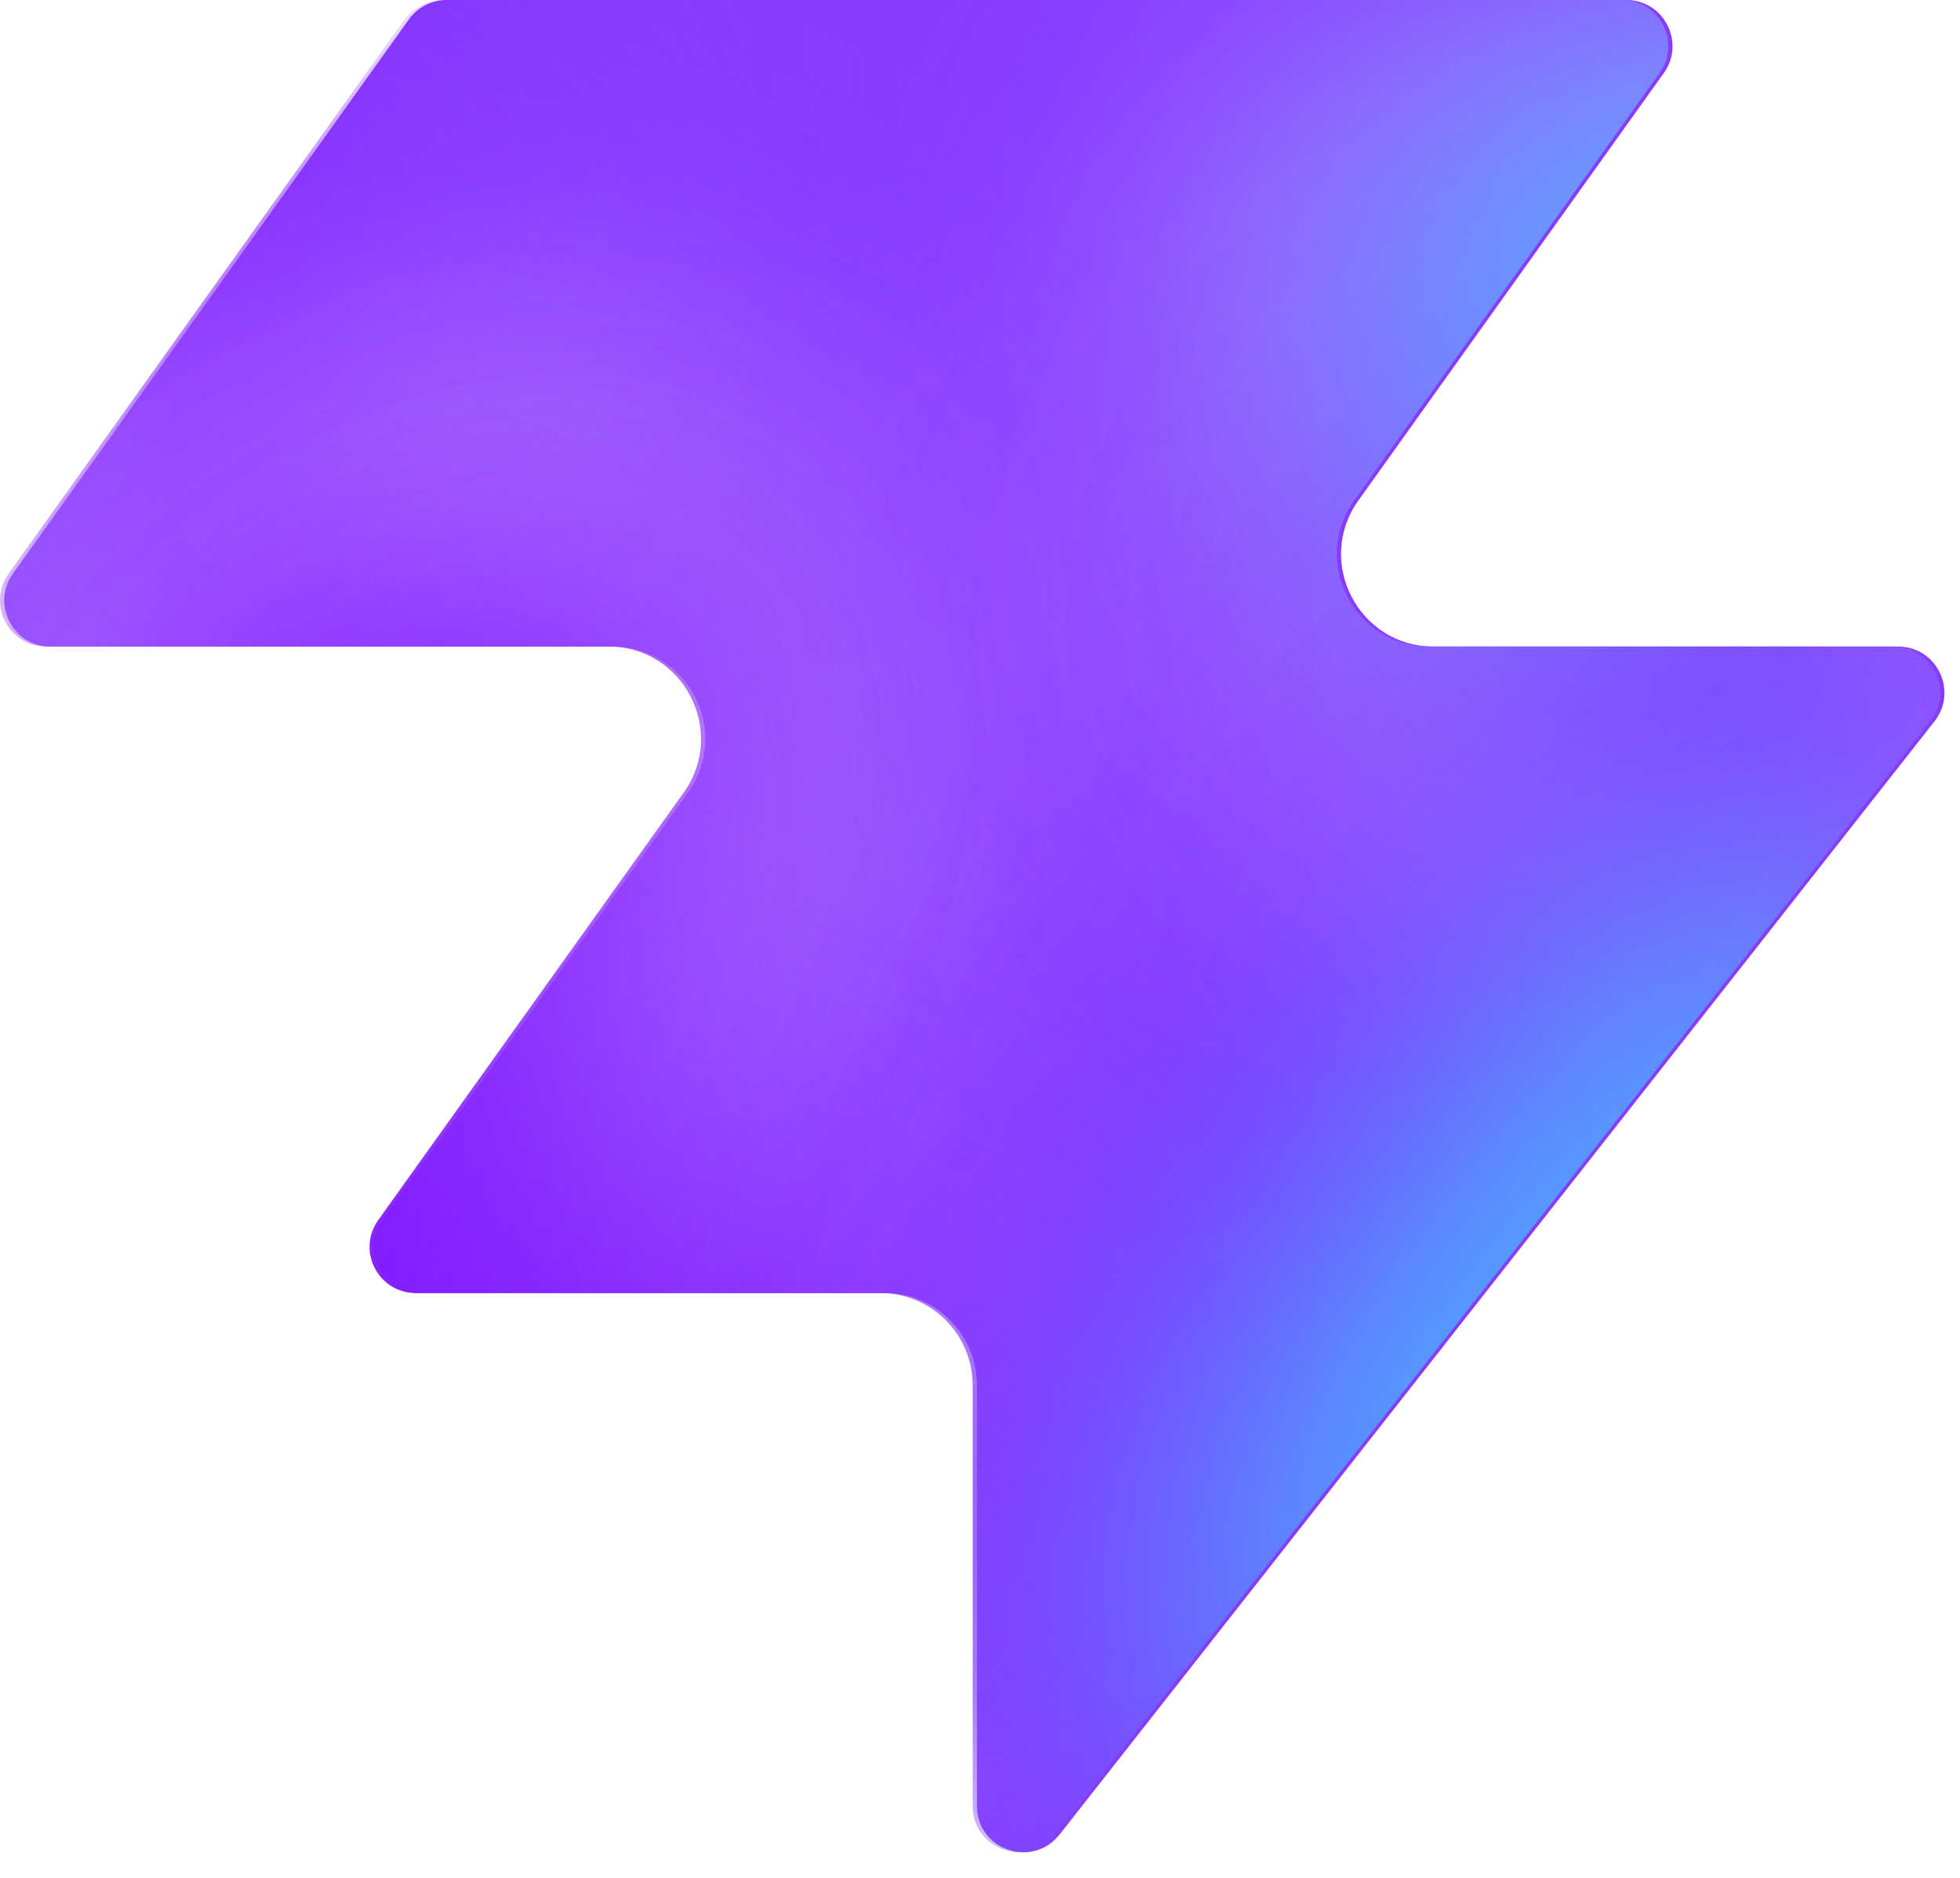
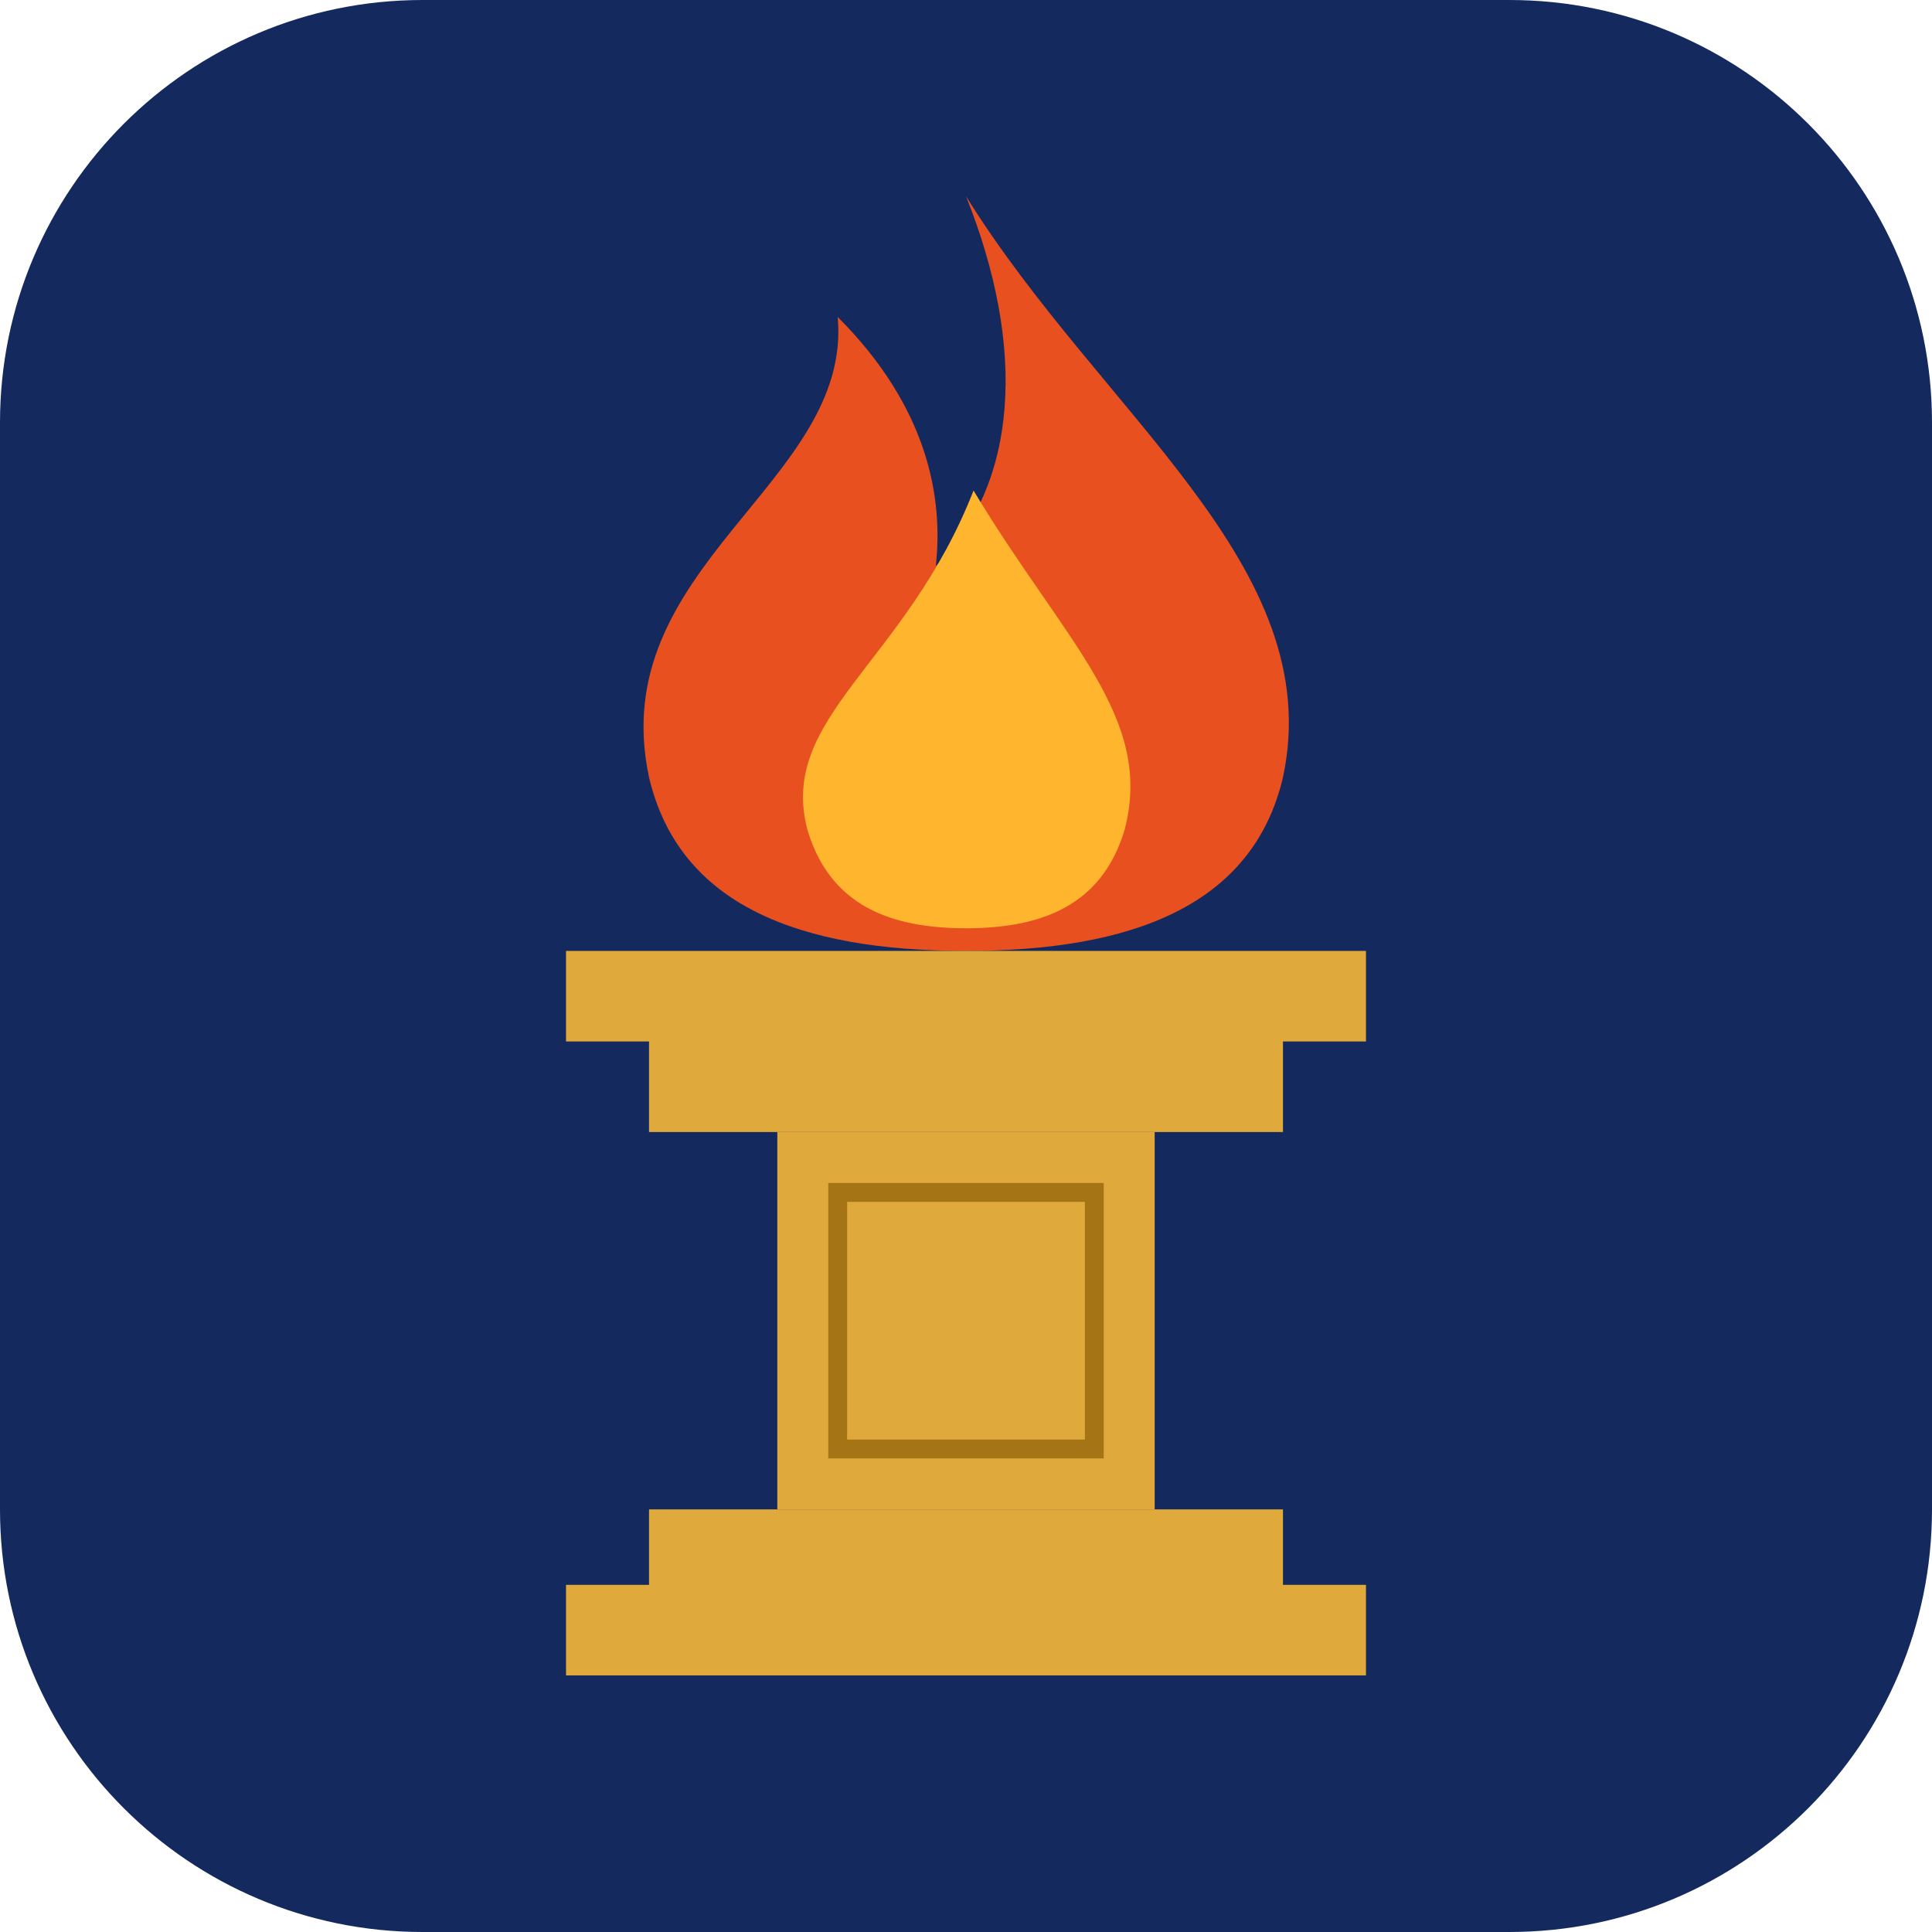
- <svg xmlns="http://www.w3.org/2000/svg" width="48" height="46" fill="none" viewBox="0 0 48 46">
-   <path fill="#863bff" d="M25.946 44.938c-.664.845-2.021.375-2.021-.698V33.937a2.26 2.26 0 0 0-2.262-2.262H10.287c-.92 0-1.456-1.04-.92-1.788l7.48-10.471c1.07-1.497 0-3.578-1.842-3.578H1.237c-.92 0-1.456-1.04-.92-1.788L10.013.474c.214-.297.556-.474.92-.474h28.894c.92 0 1.456 1.04.92 1.788l-7.48 10.471c-1.07 1.498 0 3.579 1.842 3.579h11.377c.943 0 1.473 1.088.89 1.83L25.947 44.94z" style="fill:#863bff;fill:color(display-p3 .525 .23 1);fill-opacity:1" />
-   <mask id="a" width="48" height="46" x="0" y="0" maskUnits="userSpaceOnUse" style="mask-type:alpha">
-     <path fill="#000" d="M25.842 44.938c-.664.844-2.021.375-2.021-.698V33.937a2.26 2.26 0 0 0-2.262-2.262H10.183c-.92 0-1.456-1.04-.92-1.788l7.48-10.471c1.07-1.498 0-3.579-1.842-3.579H1.133c-.92 0-1.456-1.04-.92-1.787L9.91.473c.214-.297.556-.474.92-.474h28.894c.92 0 1.456 1.04.92 1.788l-7.48 10.471c-1.07 1.498 0 3.578 1.842 3.578h11.377c.943 0 1.473 1.088.89 1.832L25.843 44.94z" style="fill:#000;fill-opacity:1" />
-   </mask>
-   <g mask="url(#a)">
-     <g filter="url(#b)">
-       <ellipse cx="5.508" cy="14.704" fill="#ede6ff" rx="5.508" ry="14.704" style="fill:#ede6ff;fill:color(display-p3 .927 .903 1);fill-opacity:1" transform="matrix(.00324 1 1 -.00324 -4.47 31.516)" />
-     </g>
-     <g filter="url(#c)">
-       <ellipse cx="10.399" cy="29.851" fill="#ede6ff" rx="10.399" ry="29.851" style="fill:#ede6ff;fill:color(display-p3 .927 .903 1);fill-opacity:1" transform="matrix(.00324 1 1 -.00324 -39.328 7.883)" />
-     </g>
-     <g filter="url(#d)">
-       <ellipse cx="5.508" cy="30.487" fill="#7e14ff" rx="5.508" ry="30.487" style="fill:#7e14ff;fill:color(display-p3 .492 .077 1);fill-opacity:1" transform="rotate(89.814 -25.913 -14.639)scale(1 -1)" />
-     </g>
-     <g filter="url(#e)">
-       <ellipse cx="5.508" cy="30.599" fill="#7e14ff" rx="5.508" ry="30.599" style="fill:#7e14ff;fill:color(display-p3 .492 .077 1);fill-opacity:1" transform="rotate(89.814 -32.644 -3.334)scale(1 -1)" />
-     </g>
-     <g filter="url(#f)">
-       <ellipse cx="5.508" cy="30.599" fill="#7e14ff" rx="5.508" ry="30.599" style="fill:#7e14ff;fill:color(display-p3 .492 .077 1);fill-opacity:1" transform="matrix(.00324 1 1 -.00324 -34.34 30.47)" />
-     </g>
-     <g filter="url(#g)">
-       <ellipse cx="14.072" cy="22.078" fill="#ede6ff" rx="14.072" ry="22.078" style="fill:#ede6ff;fill:color(display-p3 .927 .903 1);fill-opacity:1" transform="rotate(93.35 24.506 48.493)scale(-1 1)" />
-     </g>
-     <g filter="url(#h)">
-       <ellipse cx="3.47" cy="21.501" fill="#7e14ff" rx="3.47" ry="21.501" style="fill:#7e14ff;fill:color(display-p3 .492 .077 1);fill-opacity:1" transform="rotate(89.009 28.708 47.59)scale(-1 1)" />
-     </g>
-     <g filter="url(#i)">
-       <ellipse cx="3.47" cy="21.501" fill="#7e14ff" rx="3.47" ry="21.501" style="fill:#7e14ff;fill:color(display-p3 .492 .077 1);fill-opacity:1" transform="rotate(89.009 28.708 47.59)scale(-1 1)" />
-     </g>
-     <g filter="url(#j)">
-       <ellipse cx=".387" cy="8.972" fill="#7e14ff" rx="4.407" ry="29.108" style="fill:#7e14ff;fill:color(display-p3 .492 .077 1);fill-opacity:1" transform="rotate(39.51 .387 8.972)" />
-     </g>
-     <g filter="url(#k)">
-       <ellipse cx="47.523" cy="-6.092" fill="#7e14ff" rx="4.407" ry="29.108" style="fill:#7e14ff;fill:color(display-p3 .492 .077 1);fill-opacity:1" transform="rotate(37.892 47.523 -6.092)" />
-     </g>
-     <g filter="url(#l)">
-       <ellipse cx="41.412" cy="6.333" fill="#47bfff" rx="5.971" ry="9.665" style="fill:#47bfff;fill:color(display-p3 .28 .748 1);fill-opacity:1" transform="rotate(37.892 41.412 6.333)" />
-     </g>
-     <g filter="url(#m)">
-       <ellipse cx="-1.879" cy="38.332" fill="#7e14ff" rx="4.407" ry="29.108" style="fill:#7e14ff;fill:color(display-p3 .492 .077 1);fill-opacity:1" transform="rotate(37.892 -1.88 38.332)" />
-     </g>
-     <g filter="url(#n)">
-       <ellipse cx="-1.879" cy="38.332" fill="#7e14ff" rx="4.407" ry="29.108" style="fill:#7e14ff;fill:color(display-p3 .492 .077 1);fill-opacity:1" transform="rotate(37.892 -1.88 38.332)" />
-     </g>
-     <g filter="url(#o)">
-       <ellipse cx="35.651" cy="29.907" fill="#7e14ff" rx="4.407" ry="29.108" style="fill:#7e14ff;fill:color(display-p3 .492 .077 1);fill-opacity:1" transform="rotate(37.892 35.651 29.907)" />
-     </g>
-     <g filter="url(#p)">
-       <ellipse cx="38.418" cy="32.4" fill="#47bfff" rx="5.971" ry="15.297" style="fill:#47bfff;fill:color(display-p3 .28 .748 1);fill-opacity:1" transform="rotate(37.892 38.418 32.4)" />
-     </g>
-   </g>
-   <defs>
-     <filter id="b" width="60.045" height="41.654" x="-19.77" y="16.149" color-interpolation-filters="sRGB" filterUnits="userSpaceOnUse">
-       <feFlood flood-opacity="0" result="BackgroundImageFix" />
-       <feBlend in="SourceGraphic" in2="BackgroundImageFix" result="shape" />
-       <feGaussianBlur result="effect1_foregroundBlur_2002_17158" stdDeviation="7.659" />
-     </filter>
-     <filter id="c" width="90.34" height="51.437" x="-54.613" y="-7.533" color-interpolation-filters="sRGB" filterUnits="userSpaceOnUse">
-       <feFlood flood-opacity="0" result="BackgroundImageFix" />
-       <feBlend in="SourceGraphic" in2="BackgroundImageFix" result="shape" />
-       <feGaussianBlur result="effect1_foregroundBlur_2002_17158" stdDeviation="7.659" />
-     </filter>
-     <filter id="d" width="79.355" height="29.4" x="-49.64" y="2.03" color-interpolation-filters="sRGB" filterUnits="userSpaceOnUse">
-       <feFlood flood-opacity="0" result="BackgroundImageFix" />
-       <feBlend in="SourceGraphic" in2="BackgroundImageFix" result="shape" />
-       <feGaussianBlur result="effect1_foregroundBlur_2002_17158" stdDeviation="4.596" />
-     </filter>
-     <filter id="e" width="79.579" height="29.4" x="-45.045" y="20.029" color-interpolation-filters="sRGB" filterUnits="userSpaceOnUse">
-       <feFlood flood-opacity="0" result="BackgroundImageFix" />
-       <feBlend in="SourceGraphic" in2="BackgroundImageFix" result="shape" />
-       <feGaussianBlur result="effect1_foregroundBlur_2002_17158" stdDeviation="4.596" />
-     </filter>
-     <filter id="f" width="79.579" height="29.4" x="-43.513" y="21.178" color-interpolation-filters="sRGB" filterUnits="userSpaceOnUse">
-       <feFlood flood-opacity="0" result="BackgroundImageFix" />
-       <feBlend in="SourceGraphic" in2="BackgroundImageFix" result="shape" />
-       <feGaussianBlur result="effect1_foregroundBlur_2002_17158" stdDeviation="4.596" />
-     </filter>
-     <filter id="g" width="74.749" height="58.852" x="15.756" y="-17.901" color-interpolation-filters="sRGB" filterUnits="userSpaceOnUse">
-       <feFlood flood-opacity="0" result="BackgroundImageFix" />
-       <feBlend in="SourceGraphic" in2="BackgroundImageFix" result="shape" />
-       <feGaussianBlur result="effect1_foregroundBlur_2002_17158" stdDeviation="7.659" />
-     </filter>
-     <filter id="h" width="61.377" height="25.362" x="23.548" y="2.284" color-interpolation-filters="sRGB" filterUnits="userSpaceOnUse">
-       <feFlood flood-opacity="0" result="BackgroundImageFix" />
-       <feBlend in="SourceGraphic" in2="BackgroundImageFix" result="shape" />
-       <feGaussianBlur result="effect1_foregroundBlur_2002_17158" stdDeviation="4.596" />
-     </filter>
-     <filter id="i" width="61.377" height="25.362" x="23.548" y="2.284" color-interpolation-filters="sRGB" filterUnits="userSpaceOnUse">
-       <feFlood flood-opacity="0" result="BackgroundImageFix" />
-       <feBlend in="SourceGraphic" in2="BackgroundImageFix" result="shape" />
-       <feGaussianBlur result="effect1_foregroundBlur_2002_17158" stdDeviation="4.596" />
-     </filter>
-     <filter id="j" width="56.045" height="63.649" x="-27.636" y="-22.853" color-interpolation-filters="sRGB" filterUnits="userSpaceOnUse">
-       <feFlood flood-opacity="0" result="BackgroundImageFix" />
-       <feBlend in="SourceGraphic" in2="BackgroundImageFix" result="shape" />
-       <feGaussianBlur result="effect1_foregroundBlur_2002_17158" stdDeviation="4.596" />
-     </filter>
-     <filter id="k" width="54.814" height="64.646" x="20.116" y="-38.415" color-interpolation-filters="sRGB" filterUnits="userSpaceOnUse">
-       <feFlood flood-opacity="0" result="BackgroundImageFix" />
-       <feBlend in="SourceGraphic" in2="BackgroundImageFix" result="shape" />
-       <feGaussianBlur result="effect1_foregroundBlur_2002_17158" stdDeviation="4.596" />
-     </filter>
-     <filter id="l" width="33.541" height="35.313" x="24.641" y="-11.323" color-interpolation-filters="sRGB" filterUnits="userSpaceOnUse">
-       <feFlood flood-opacity="0" result="BackgroundImageFix" />
-       <feBlend in="SourceGraphic" in2="BackgroundImageFix" result="shape" />
-       <feGaussianBlur result="effect1_foregroundBlur_2002_17158" stdDeviation="4.596" />
-     </filter>
-     <filter id="m" width="54.814" height="64.646" x="-29.286" y="6.009" color-interpolation-filters="sRGB" filterUnits="userSpaceOnUse">
-       <feFlood flood-opacity="0" result="BackgroundImageFix" />
-       <feBlend in="SourceGraphic" in2="BackgroundImageFix" result="shape" />
-       <feGaussianBlur result="effect1_foregroundBlur_2002_17158" stdDeviation="4.596" />
-     </filter>
-     <filter id="n" width="54.814" height="64.646" x="-29.286" y="6.009" color-interpolation-filters="sRGB" filterUnits="userSpaceOnUse">
-       <feFlood flood-opacity="0" result="BackgroundImageFix" />
-       <feBlend in="SourceGraphic" in2="BackgroundImageFix" result="shape" />
-       <feGaussianBlur result="effect1_foregroundBlur_2002_17158" stdDeviation="4.596" />
-     </filter>
-     <filter id="o" width="54.814" height="64.646" x="8.244" y="-2.416" color-interpolation-filters="sRGB" filterUnits="userSpaceOnUse">
-       <feFlood flood-opacity="0" result="BackgroundImageFix" />
-       <feBlend in="SourceGraphic" in2="BackgroundImageFix" result="shape" />
-       <feGaussianBlur result="effect1_foregroundBlur_2002_17158" stdDeviation="4.596" />
-     </filter>
-     <filter id="p" width="39.409" height="43.623" x="18.713" y="10.588" color-interpolation-filters="sRGB" filterUnits="userSpaceOnUse">
-       <feFlood flood-opacity="0" result="BackgroundImageFix" />
-       <feBlend in="SourceGraphic" in2="BackgroundImageFix" result="shape" />
-       <feGaussianBlur result="effect1_foregroundBlur_2002_17158" stdDeviation="4.596" />
-     </filter>
-   </defs>
+ <svg xmlns="http://www.w3.org/2000/svg" viewBox="0 0 512 512" width="512" height="512">
+   <rect width="512" height="512" rx="112" fill="#14295e" />
+   <path fill="#e8501f" d="M256 52 C292 110 352 150 340 206 C332 240 300 252 256 252 C212 252 180 240 172 206 C160 150 226 128 222 84 C246 108 250 132 248 150 C270 128 272 92 256 52 Z" />
+   <path fill="#ffb52e" d="M258 130 C282 170 306 190 298 220 C292 240 276 246 256 246 C236 246 220 240 214 220 C206 190 240 176 258 130 Z" />
+   <path fill="#e0a93b" d="M150 444 H362 V420 H340 V400 H172 V420 H150 Z" />
+   <rect x="206" y="300" width="100" height="100" fill="#e0a93b" />
+   <rect x="222" y="316" width="68" height="68" fill="none" stroke="#a57414" stroke-width="5" />
+   <path fill="#e0a93b" d="M150 252 H362 V276 H340 V300 H172 V276 H150 Z" />
</svg>
